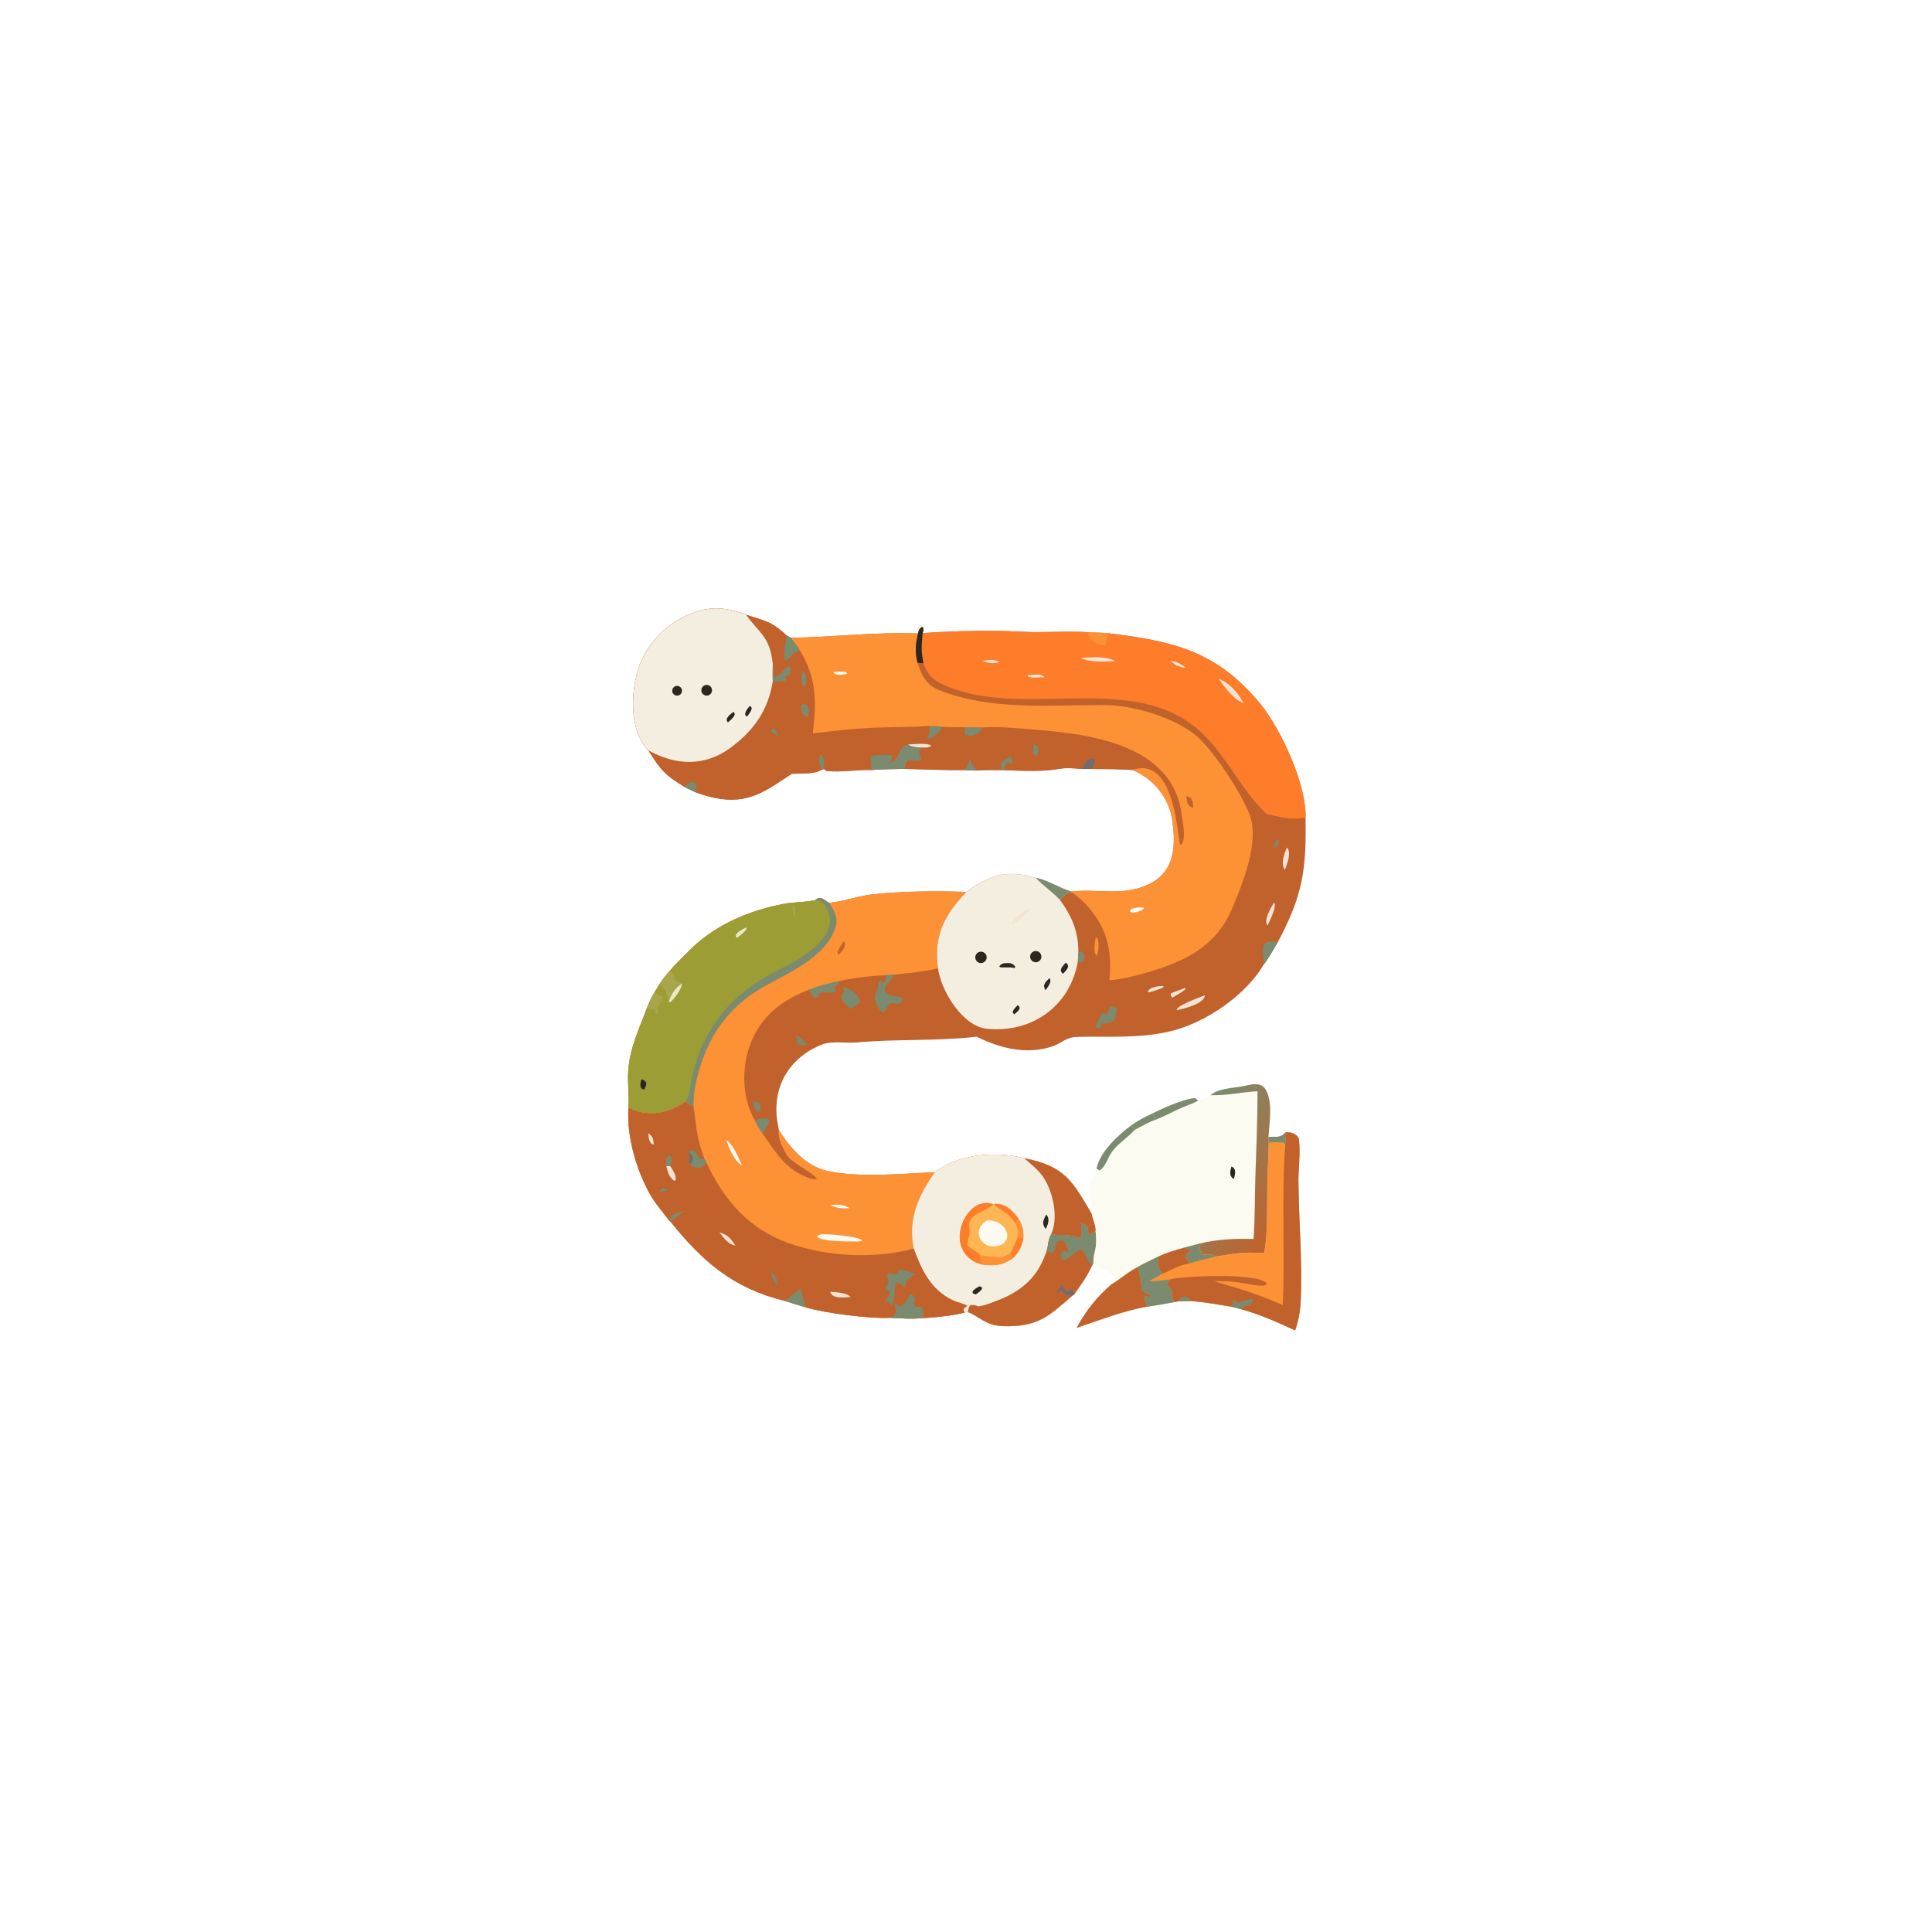
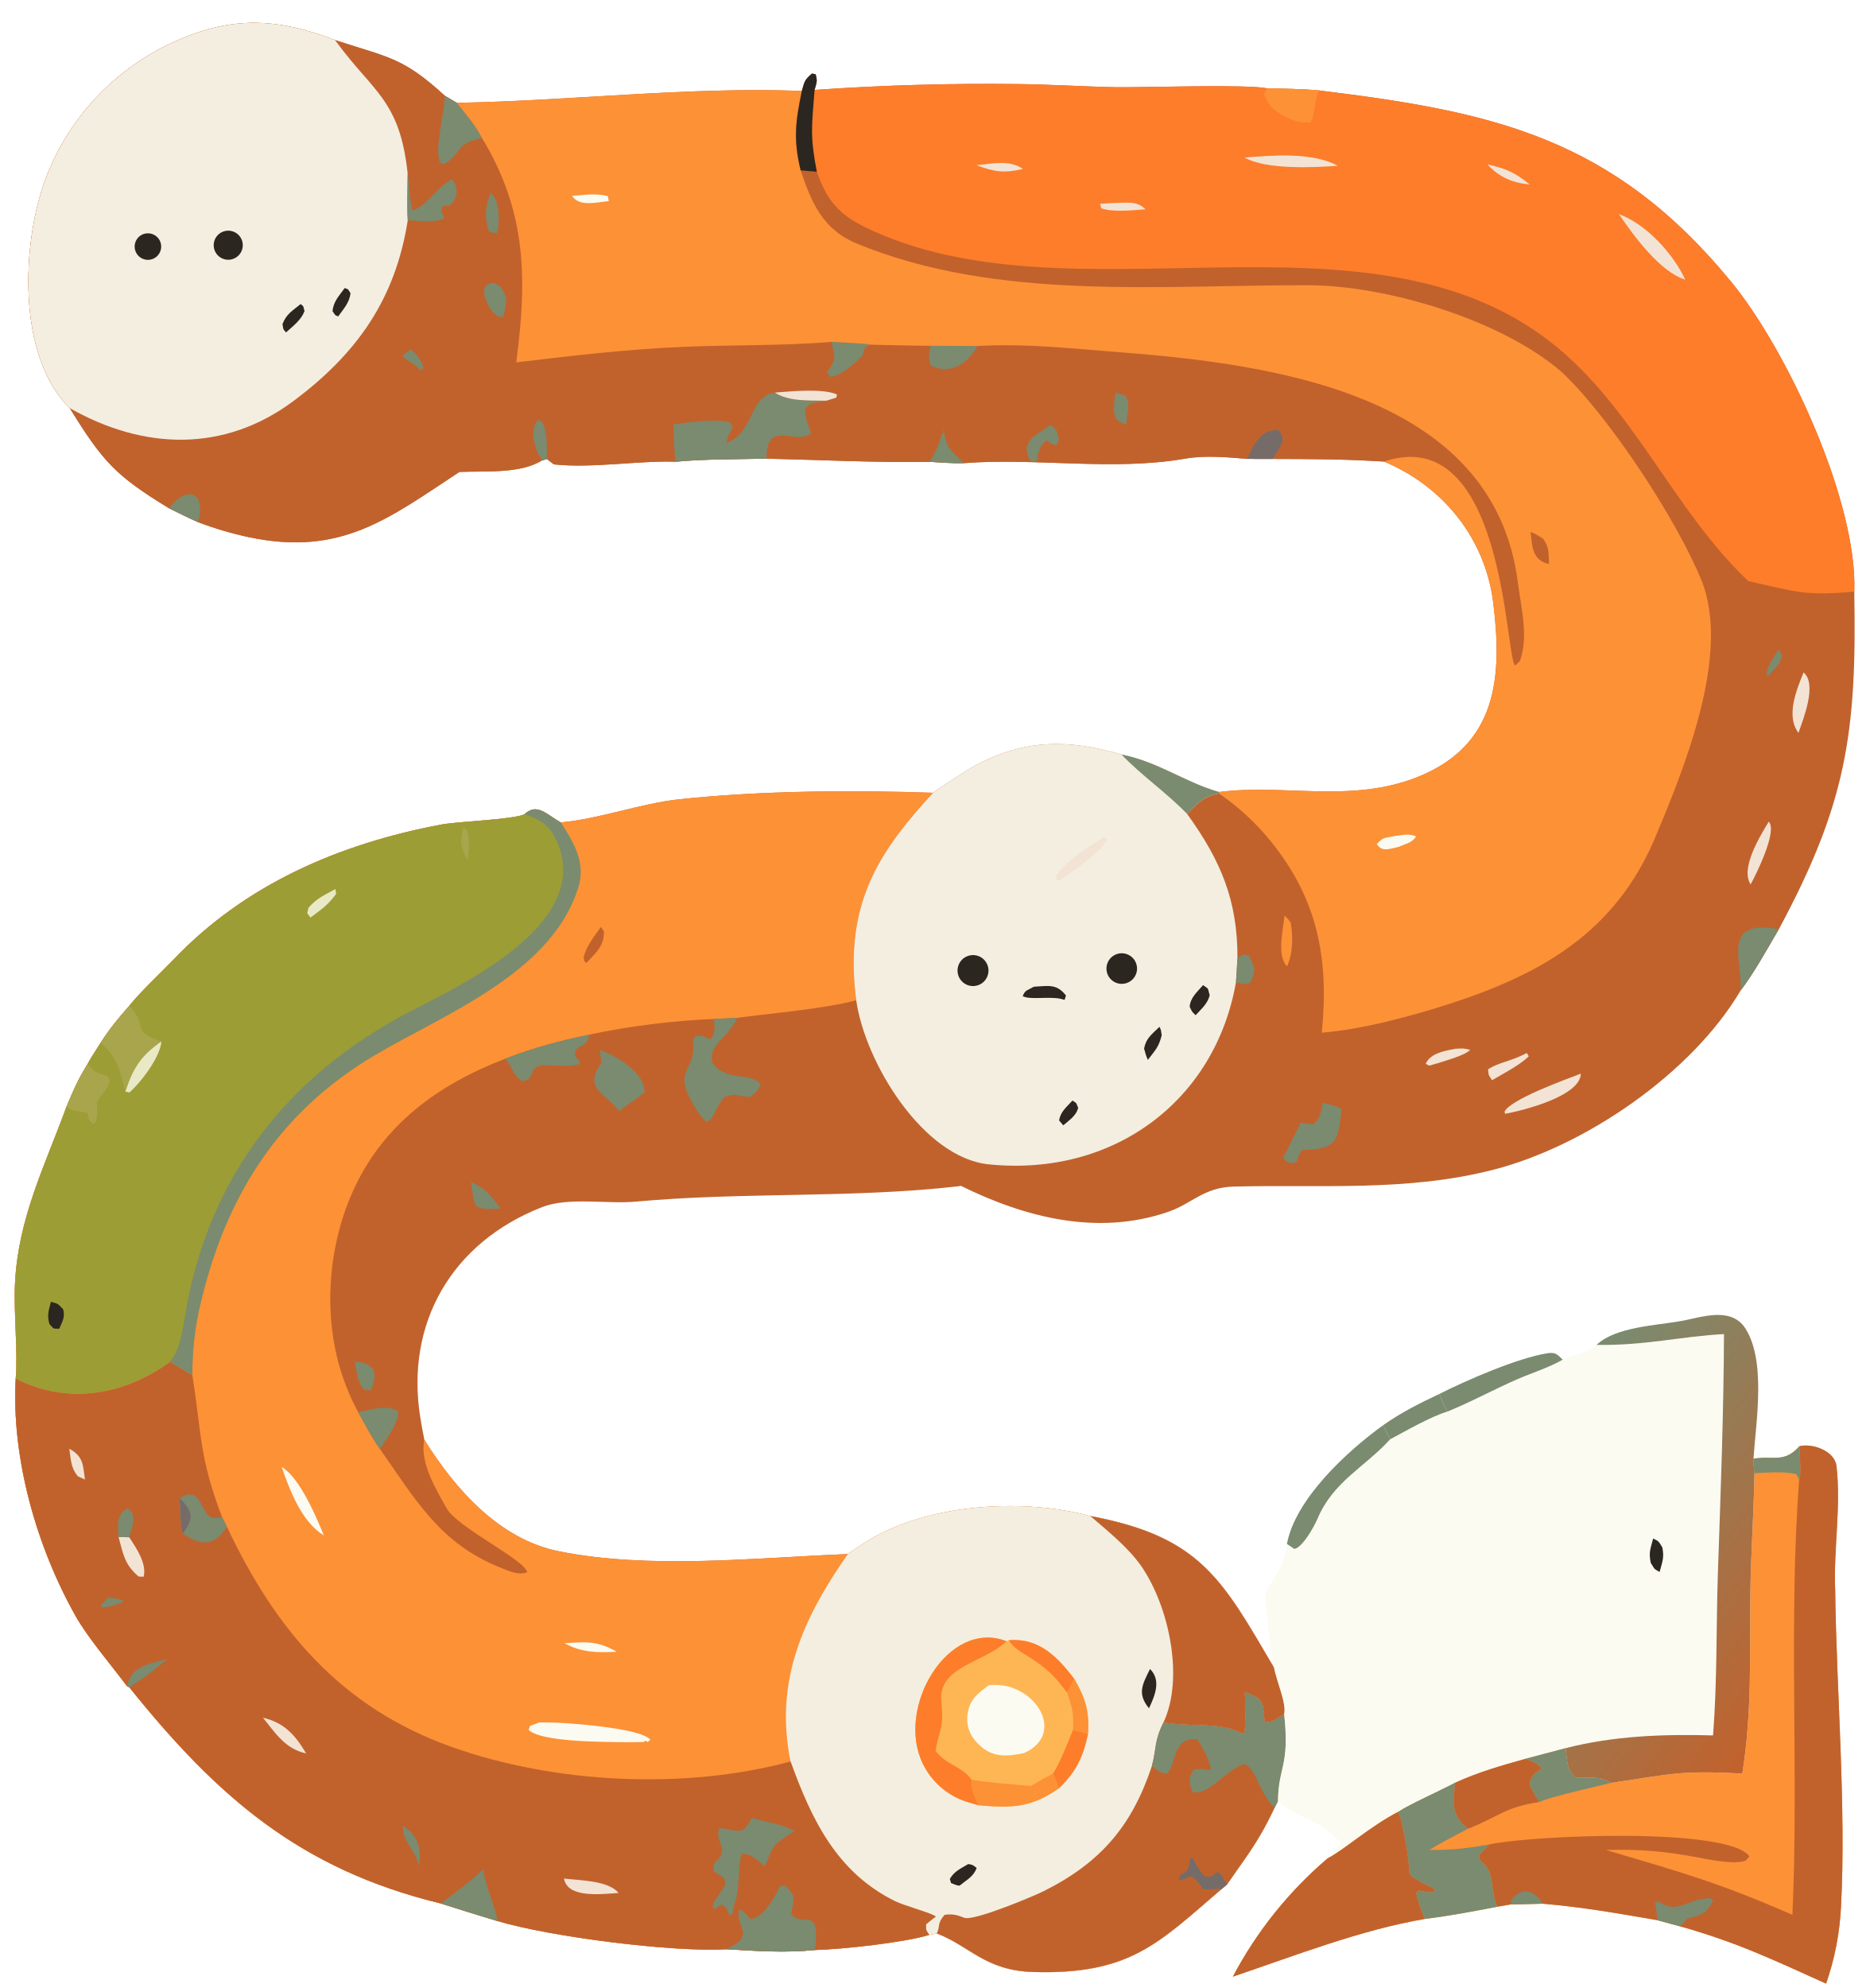
- <svg xmlns="http://www.w3.org/2000/svg" width="1024" height="1024" viewBox="0 0 1024 1024">
+ <svg xmlns="http://www.w3.org/2000/svg" viewBox="330 318 365 388">
  <path fill="#C1622D" d="M343.613 397.651C333.252 387.488 334.218 365.328 338.951 352.739C343.522 340.751 352.718 331.102 364.473 325.961C375.571 321.013 384.351 321.621 395.407 325.815C405.86 329.261 408.604 329.139 416.829 336.682L419.147 338.062C440.902 337.716 464.323 334.892 486.524 335.747C487.056 333.916 487.031 333.59 488.521 332.348L489.219 332.507C489.612 333.917 489.393 334.076 489.012 335.547C502.291 334.619 515.602 334.238 528.912 334.407C534.377 334.453 542.219 334.92 547.715 335.017C552.901 335.108 573.743 334.386 577.408 335.26C580.808 335.319 584.055 335.337 587.446 335.65C621.3 339.784 644.752 344.736 667.95 373.019C678.958 386.44 692.608 416.009 691.963 433.454C692.474 460.96 690.458 474.78 677.237 499.364C675.082 503.018 672.296 508.077 669.77 511.333C660.258 527.448 639.505 541.676 621.548 546.29C604.668 550.627 587.939 549.15 570.782 549.588C564.998 549.736 562.671 552.918 558.043 554.515C544.143 559.313 529.899 555.533 517.568 549.442C517.379 549.474 517.191 549.507 517.003 549.539C496.076 551.909 474.958 550.61 454.002 552.529C448.501 553.032 440.946 551.586 435.824 553.591C418.139 560.513 409.078 576.307 412.053 594.724C412.29 596.156 412.552 597.583 412.837 599.006C418.87 608.687 427.488 618.421 439.065 620.758C456.855 624.348 477.581 622.011 495.519 621.305C497.024 620.197 498.588 619.17 500.204 618.23C511.944 611.467 529.78 610.389 542.841 613.886C564.33 617.922 568.509 626.153 578.714 643.516C579.18 646.072 581.208 650.574 580.668 652.528C581.778 662.849 579.533 662.671 579.46 669.501L578.782 670.853C576.95 674.731 575.331 677.499 572.887 680.991C572.644 681.338 569.571 685.69 569.531 685.786L568.406 686.73C556.083 697.32 550.538 703.376 531.854 702.886C522.269 702.634 519.353 697.811 512.857 695.35L511.39 695.632C506.646 697.118 494.311 698.46 489.084 698.588C482.985 699.175 477.969 698.781 471.861 698.44C461.133 699.049 437.34 695.991 427.056 692.918C423.374 691.806 419.7 690.666 416.034 689.5C388.566 682.844 372.382 668.651 355.24 647.313L354.766 647.065C351.738 642.975 347.221 637.76 344.778 633.433C337.129 619.883 332.201 602.551 333.067 587.043C333.524 581.964 332.642 574.127 332.933 568.383C333.574 555.757 338.697 545.677 342.971 534.021C344.415 530.593 345.143 528.842 347.08 525.7C347.627 524.612 348.922 522.665 349.616 521.557C351.633 518.487 352.811 517.091 355.23 514.311C357.268 511.722 361.442 507.811 363.788 505.369C377.869 490.565 396.265 482.689 416.059 478.944C419.498 478.293 430.173 477.974 432.375 476.921C434.837 474.638 436.635 476.92 439.448 478.512C447.152 477.815 455.046 474.805 462.595 473.999C478.389 472.31 496.245 472.179 512.154 472.73C512.941 472.034 519.239 468.001 520.311 467.43C530.147 462.187 538.588 462.254 548.924 465.266C556.117 466.686 561.451 470.766 567.964 472.575C580.735 470.925 593.764 474.847 606.783 469.622C622.33 463.384 623.278 450.041 621.483 435.624C619.92 423.071 611.685 412.885 600.15 408.084C592.509 407.601 586.145 407.595 578.447 407.574L573.493 407.563C569.6 407.24 565.225 406.838 561.376 407.509C547.231 409.974 532.206 407.299 518.186 408.393C515.984 408.459 513.696 408.267 511.488 408.137C500.875 408.314 490.277 407.757 479.65 407.518C474.118 407.629 467.305 407.589 461.893 408.116C454.816 407.856 445.53 409.445 438.108 408.635C437.657 408.284 437.206 407.932 436.755 407.581L435.804 407.865C431.501 410.513 424.815 409.896 419.68 410.109C405.892 419.158 396.663 426.622 378.647 422.859C375.237 422.129 371.887 421.138 368.627 419.897C366.763 419.082 364.844 418.103 363.006 417.208C352.498 410.801 350.063 408.081 343.613 397.651Z" />
  <path fill="#FD9136" d="M439.448 478.512C447.152 477.815 455.046 474.805 462.595 473.999C478.389 472.31 496.245 472.179 512.154 472.73C502.33 483.358 496.114 492.605 496.674 507.83C496.74 509.636 496.895 511.437 497.137 513.228C490.9 514.893 480.647 515.748 473.925 516.65L469.363 516.878C461.216 517.215 453.111 518.229 445.133 519.909C439.309 521.127 434.136 522.479 428.577 524.644C415.476 529.704 404.672 537.504 398.804 550.674C393.694 562.147 392.914 576.587 397.496 588.35C398.186 590.161 398.996 591.923 399.922 593.625C401.211 595.922 402.642 598.68 404.162 600.784C410.972 610.515 415.811 619.091 427.242 623.768C428.958 624.47 431.111 625.56 432.896 624.857C432.539 622.457 419.305 616.167 417.184 612.375C415.214 608.855 411.863 603.439 412.837 599.006C418.87 608.687 427.488 618.421 439.065 620.758C456.855 624.348 477.581 622.011 495.519 621.305C497.024 620.197 498.588 619.17 500.204 618.23C511.944 611.467 529.78 610.389 542.841 613.886C564.33 617.922 568.509 626.153 578.714 643.516C579.18 646.072 581.208 650.574 580.668 652.528C581.778 662.849 579.533 662.671 579.46 669.501L578.782 670.853C576.95 674.731 575.331 677.499 572.887 680.991C572.644 681.338 569.571 685.69 569.531 685.786L568.406 686.73C556.083 697.32 550.538 703.376 531.854 702.886C522.269 702.634 519.353 697.811 512.857 695.35L511.39 695.632C506.646 697.118 494.311 698.46 489.084 698.588C482.985 699.175 477.969 698.781 471.861 698.44C461.133 699.049 437.34 695.991 427.056 692.918C423.374 691.806 419.7 690.666 416.034 689.5C388.566 682.844 372.382 668.651 355.24 647.313L354.766 647.065C351.738 642.975 347.221 637.76 344.778 633.433C337.129 619.883 332.201 602.551 333.067 587.043C333.524 581.964 332.642 574.127 332.933 568.383C333.574 555.757 338.697 545.677 342.971 534.021C344.415 530.593 345.143 528.842 347.08 525.7C347.627 524.612 348.922 522.665 349.616 521.557C351.633 518.487 352.811 517.091 355.23 514.311C357.268 511.722 361.442 507.811 363.788 505.369C377.869 490.565 396.265 482.689 416.059 478.944C419.498 478.293 430.173 477.974 432.375 476.921C434.837 474.638 436.635 476.92 439.448 478.512Z" />
  <path fill="#F4EEE0" d="M495.519 621.305C497.024 620.197 498.588 619.17 500.204 618.23C511.944 611.467 529.78 610.389 542.841 613.886C564.33 617.922 568.509 626.153 578.714 643.516C579.18 646.072 581.208 650.574 580.668 652.528C581.778 662.849 579.533 662.671 579.46 669.501L578.782 670.853C576.95 674.731 575.331 677.499 572.887 680.991C572.644 681.338 569.571 685.69 569.531 685.786L568.406 686.73C556.083 697.32 550.538 703.376 531.854 702.886C522.269 702.634 519.353 697.811 512.857 695.35L511.39 695.632C510.672 694.499 510.816 694.949 510.75 693.576C511.402 693.033 511.98 692.574 512.659 692.064C512.16 691.467 506.527 689.956 504.728 689.07C493.343 683.463 488.407 673.128 484.315 661.794C481.135 646.209 486.719 633.825 495.519 621.305Z" />
  <path fill="#C1622D" d="M573.013 648.262C576.928 649.682 576.428 650.198 576.87 654.16C578.59 654.122 579.024 653.522 580.668 652.528C581.778 662.849 579.533 662.671 579.46 669.501L578.782 670.853C576.95 674.731 575.331 677.499 572.887 680.991C572.644 681.338 569.571 685.69 569.531 685.786L568.406 686.73C556.083 697.32 550.538 703.376 531.854 702.886C522.269 702.634 519.353 697.811 512.857 695.35C513.63 693.829 512.826 693.528 514.368 691.724C516.777 691.357 517.721 692.273 518.527 692.354C520.964 692.596 531.788 688.083 533.866 687.034C544.974 681.426 550.981 674.284 554.849 662.679C555.812 659.111 555.235 657.978 557.106 654.183C562.043 655.046 567.2 654.216 571.08 655.725C571.754 655.987 571.902 656.108 572.834 656.349C573.329 654.728 573.054 650.189 573.013 648.262Z" />
  <path fill="#7A8B6F" d="M573.013 648.262C576.928 649.682 576.428 650.198 576.87 654.16C578.59 654.122 579.024 653.522 580.668 652.528C581.778 662.849 579.533 662.671 579.46 669.501L578.782 670.853C575.561 667.535 575.335 663.353 572.916 662.283C569.307 663.352 565.92 668.563 562.835 667.748C562.045 666.155 561.943 664.786 563.055 663.363C564.155 663.198 564.323 663.21 565.392 663.351L566.308 663.477C566.561 662.258 564.444 658.589 563.71 657.442C558.8 657.068 559.798 661.923 557.866 664.132C556.254 664.069 556.415 663.788 554.849 662.679C555.812 659.111 555.235 657.978 557.106 654.183C562.043 655.046 567.2 654.216 571.08 655.725C571.754 655.987 571.902 656.108 572.834 656.349C573.329 654.728 573.054 650.189 573.013 648.262Z" />
  <path fill="#756C69" d="M568.406 686.73C566.865 686.505 566.601 686.928 564.813 686.689C564.051 685.628 563.602 684.767 562.463 684.159C561.35 684.684 561.24 684.821 560.04 684.98C560.348 682.623 561.939 684.845 562.256 680.799L562.791 680.593C563.646 682.156 563.951 682.833 565.144 684.209C566.797 684.275 566.024 684.467 567.49 683.44L568.181 683.603L569.531 685.786L568.406 686.73Z" />
  <path fill="#C1622D" d="M542.841 613.886C564.33 617.922 568.509 626.153 578.714 643.516C579.18 646.072 581.208 650.574 580.668 652.528C579.024 653.522 578.59 654.122 576.87 654.16C576.428 650.198 576.928 649.682 573.013 648.262C573.054 650.189 573.329 654.728 572.834 656.349C571.902 656.108 571.754 655.987 571.08 655.725C567.2 654.216 562.043 655.046 557.106 654.183C561.205 645.466 558.154 631.492 552.834 623.743C550.32 620.081 546.216 616.801 542.841 613.886Z" />
  <path fill="#FEB654" d="M521.055 670.344C520.265 670.135 519.481 669.906 518.704 669.656C514.926 668.446 511.813 665.733 510.101 662.155C504.81 651.184 515.128 633.887 526.461 638.314L526.906 638.128C532.752 637.619 536.388 641.294 539.715 645.705C541.868 649.37 542.679 652.035 542.387 656.412C541.423 660.91 540.105 663.733 536.713 667.023C531.225 670.814 527.626 670.908 521.055 670.344Z" />
  <path fill="#FD7D2B" d="M521.055 670.344C520.265 670.135 519.481 669.906 518.704 669.656C514.926 668.446 511.813 665.733 510.101 662.155C504.81 651.184 515.128 633.887 526.461 638.314C522.273 642.506 513.045 643.177 513.741 650.087C514.287 655.505 513.43 655.045 512.624 659.707C514.79 662.569 517.574 662.567 519.63 665.308C519.677 667.624 520.085 668.153 521.055 670.344Z" />
  <path fill="#FD9136" d="M531.221 666.574C532.739 665.648 534.011 664.938 535.583 664.106L536.713 667.023C531.225 670.814 527.626 670.908 521.055 670.344C520.085 668.153 519.677 667.624 519.63 665.308C521.099 665.753 529.132 666.387 531.221 666.574Z" />
  <path fill="#FD7D2B" d="M526.906 638.128C532.752 637.619 536.388 641.294 539.715 645.705L538.3 648.364L537.271 647.035C533.017 641.455 528.606 640.997 526.906 638.128Z" />
  <path fill="#FD7D2B" d="M539.445 655.666C540.254 655.855 541.665 656.132 542.387 656.412C541.423 660.91 540.105 663.733 536.713 667.023L535.583 664.106C536.914 662.08 538.441 658.067 539.445 655.666Z" />
  <path fill="#FD9136" d="M539.715 645.705C541.868 649.37 542.679 652.035 542.387 656.412C541.665 656.132 540.254 655.855 539.445 655.666C539.626 652.45 539.346 651.382 538.3 648.364L539.715 645.705Z" />
  <path fill="#FBFBF2" d="M523.022 646.916C531.684 645.858 538.509 656.273 529.899 660.153L529.085 660.305C525.534 660.991 522.885 660.686 520.368 657.736C519.11 656.28 518.566 654.338 518.886 652.44C519.335 649.61 520.851 648.524 523.022 646.916Z" />
  <path fill="#2B2620" d="M554.485 643.742C556.751 645.981 555.402 648.997 554.285 651.409C551.907 648.524 553.043 646.698 554.485 643.742Z" />
  <path fill="#2B2620" d="M519.017 681.802C520.111 682.034 519.707 681.894 520.654 682.573C520.011 684.268 518.89 684.746 517.312 686.027C516.65 685.978 516.302 685.765 515.647 685.517L515.41 684.714C516.297 683.197 517.487 682.719 519.017 681.802Z" />
  <path fill="#C1622D" d="M363.202 583.767L367.543 586.365C369.397 598.127 368.878 602.306 373.323 614.025L374.304 615.982C383.723 636.002 396.497 651.177 417.973 658.882C438.142 666.119 463.618 667.383 484.315 661.794C488.407 673.128 493.343 683.463 504.728 689.07C506.527 689.956 512.16 691.467 512.659 692.064C511.98 692.574 511.402 693.033 510.75 693.576C510.816 694.949 510.672 694.499 511.39 695.632C506.646 697.118 494.311 698.46 489.084 698.588C482.985 699.175 477.969 698.781 471.861 698.44C461.133 699.049 437.34 695.991 427.056 692.918C423.374 691.806 419.7 690.666 416.034 689.5C388.566 682.844 372.382 668.651 355.24 647.313L354.766 647.065C351.738 642.975 347.221 637.76 344.778 633.433C337.129 619.883 332.201 602.551 333.067 587.043C343.196 592.236 354.251 590.293 363.202 583.767Z" />
  <path fill="#7A8B6F" d="M471.861 698.44L472.625 697.985C474.543 696.836 474.545 696.992 475.118 695.228C474.644 693.595 473.784 691.873 474.33 690.619C476.46 691.771 475.929 692.854 477.097 692.44C479.421 691.616 481.189 688.243 482.281 686.15L483.093 685.925C485.54 688.06 484.977 688.41 484.444 691.621C486.625 694.119 489.728 690.323 489.249 696.893C489.202 697.459 489.147 698.024 489.084 698.588C482.985 699.175 477.969 698.781 471.861 698.44Z" />
  <path fill="#7A8B6F" d="M365.106 610.373C366.896 609.514 365.998 609.65 367.87 609.809C370.175 611.477 369.634 615.275 373.323 614.025L374.304 615.982C371.787 619.732 369.54 619.866 365.695 617.315C365.186 615.852 365.178 612.099 365.106 610.373Z" />
  <path fill="#756C69" d="M365.106 610.373C367.651 613.152 367.951 614.161 365.695 617.315C365.186 615.852 365.178 612.099 365.106 610.373Z" />
  <path fill="#7A8B6F" d="M424.308 682.814C424.765 686.299 427.116 691.13 427.056 692.918C423.374 691.806 419.7 690.666 416.034 689.5C418.363 687.75 422.369 684.827 424.308 682.814Z" />
  <path fill="#7A8B6F" d="M354.766 647.065C355.797 642.954 358.906 642.892 362.67 641.781C359.805 644.184 358.401 645.354 355.24 647.313L354.766 647.065Z" />
  <path fill="#7A8B6F" d="M476.775 672.797C479.526 673.711 481.957 673.746 485.084 675.316C480.853 678.223 481.213 677.584 479.326 682.219C477.511 680.843 476.83 679.889 474.888 679.797C473.982 681.069 474.526 686.153 473.505 689.221L473.282 689.87C472.918 691.526 473.334 691.225 472.409 691.9C471.716 690.29 472.137 690.744 470.936 689.658L469.484 690.56L469.096 690.226C469.324 688.757 470.823 687.383 471.63 685.746C471.242 684.051 471.341 684.583 469.399 683.277C468.828 681.213 470.575 681.042 470.865 679.852C471.365 677.789 469.565 677.094 470.434 674.795C474.484 675.209 474.814 676.415 476.775 672.797Z" />
  <path fill="#F3E3D4" d="M353.135 617.97L355.218 618.024C356.653 620.216 358.653 623.114 358.05 625.724L357.071 625.704C354.294 623.323 354.107 621.473 353.135 617.97Z" />
  <path fill="#F3E3D4" d="M440.096 684.64C443.375 685.024 448.805 685.036 450.744 687.45C447.538 687.662 440.753 688.563 440.096 684.64Z" />
  <path fill="#7A8B6F" d="M353.135 617.97C353.028 615.741 352.749 614.907 353.842 613.107L354.883 612.349C356.909 613.737 355.781 615.902 355.218 618.024L353.135 617.97Z" />
  <path fill="#F3E3D4" d="M381.329 653.241C385.534 654.236 387.65 656.661 389.764 660.228C385.697 659.313 383.861 656.395 381.329 653.241Z" />
  <path fill="#7A8B6F" d="M408.645 674.336C411.806 676.38 412.142 678.73 411.858 682.225C410.605 678.17 408.56 677.529 408.645 674.336Z" />
  <path fill="#F3E3D4" d="M343.529 600.758C346.29 602.264 346.165 603.843 346.591 606.764L345.205 606.136C343.824 604.5 343.855 602.931 343.529 600.758Z" />
  <path fill="#7A8B6F" d="M351.196 629.815C352.495 629.928 352.732 630.001 353.999 630.352L353.849 630.797L351.485 631.507C350.629 631.699 350.683 631.662 349.803 631.687L349.794 631.117L351.196 629.815Z" />
  <path fill="#9C9D35" d="M432.375 476.921C434.837 474.638 436.635 476.92 439.448 478.512C441.894 482.225 444.318 486.318 442.956 490.921C437.948 507.852 416.759 515.885 403.181 523.921C384.525 534.962 374.266 551.191 369.303 571.766C368.111 576.54 367.52 581.445 367.543 586.365L363.202 583.767C354.251 590.293 343.196 592.236 333.067 587.043C333.524 581.964 332.642 574.127 332.933 568.383C333.574 555.757 338.697 545.677 342.971 534.021C344.415 530.593 345.143 528.842 347.08 525.7C347.627 524.612 348.922 522.665 349.616 521.557C351.633 518.487 352.811 517.091 355.23 514.311C357.268 511.722 361.442 507.811 363.788 505.369C377.869 490.565 396.265 482.689 416.059 478.944C419.498 478.293 430.173 477.974 432.375 476.921Z" />
  <path fill="#7A8B6F" d="M432.375 476.921C434.837 474.638 436.635 476.92 439.448 478.512C441.894 482.225 444.318 486.318 442.956 490.921C437.948 507.852 416.759 515.885 403.181 523.921C384.525 534.962 374.266 551.191 369.303 571.766C368.111 576.54 367.52 581.445 367.543 586.365L363.202 583.767C365.023 581.627 365.657 577.701 366.088 575.004C370.385 548.116 386.018 527.827 410.172 515.36C421.103 509.718 446.499 497.655 438.36 481.492C437.046 478.884 435.062 477.731 432.375 476.921Z" />
  <path fill="#A8A54C" d="M349.616 521.557C351.633 518.487 352.811 517.091 355.23 514.311C359.213 518.424 355.235 519.167 361.511 521.25C357.515 524.04 356.005 526.4 354.473 531.048C353.164 526.55 353.129 524.594 349.616 521.557Z" />
  <path fill="#A8A54C" d="M347.08 525.7C348.521 527.301 348.873 527.389 350.947 527.998L351.458 528.917C350.461 531.987 348.742 532.064 348.934 534.067C349.024 535.006 348.868 536.04 348.756 536.988L348.099 537.362C347.159 536.343 347.491 536.768 347.09 535.282C345.404 534.718 344.298 535.068 342.971 534.021C344.415 530.593 345.143 528.842 347.08 525.7Z" />
  <path fill="#E9E9C6" d="M361.511 521.25C361.263 524.333 357.534 529.226 355.263 531.213L354.473 531.048C356.005 526.4 357.515 524.04 361.511 521.25Z" />
  <path fill="#2B2620" d="M339.949 572.068C341.417 572.47 341.309 572.45 342.352 573.577C342.701 575.166 342.212 575.825 341.56 577.335C340.1 577.252 340.74 577.513 339.634 576.405C339.167 574.53 339.48 573.926 339.949 572.068Z" />
  <path fill="#E9E9C6" d="M395.487 491.512L395.601 492.494C393.85 494.806 392.89 495.361 390.607 497.084L389.976 496.242L390.2 495.192C391.786 493.321 393.333 492.697 395.487 491.512Z" />
  <path fill="#A8A54C" d="M420.451 479.325L421.137 479.995C421.861 482.233 421.513 483.697 421.284 486.043C419.861 483.434 419.76 482.097 420.451 479.325Z" />
  <path fill="#FBFBF2" d="M435.271 654.167C437.522 654.15 439.773 654.238 442.016 654.43C444.747 654.649 455.28 655.552 456.968 657.545L456.435 657.99L455.978 657.734L455.625 657.996C454.373 658.023 453.121 658.03 451.869 658.018C447.982 657.981 435.541 658.009 433.196 655.621L433.447 654.857L435.271 654.167Z" />
  <path fill="#FBFBF2" d="M384.968 604.282C388.483 606.376 391.686 613.906 393.215 617.672C388.89 615.03 386.563 608.865 384.968 604.282Z" />
  <path fill="#C1622D" d="M447.302 498.897L447.884 499.776C447.955 502.612 446.367 503.918 444.481 505.932C443.886 505.503 444.172 505.822 443.919 504.777C444.637 502.388 445.87 500.95 447.302 498.897Z" />
  <path fill="#FBFBF2" d="M440.188 638.708C444.479 638.425 446.619 638.227 450.383 640.37C446.614 640.577 443.545 640.543 440.188 638.708Z" />
  <path fill="#C1622D" d="M343.613 397.651C333.252 387.488 334.218 365.328 338.951 352.739C343.522 340.751 352.718 331.102 364.473 325.961C375.571 321.013 384.351 321.621 395.407 325.815C405.86 329.261 408.604 329.139 416.829 336.682L419.147 338.062C421.002 340.353 422.723 342.31 424.091 344.943C432.803 359.285 432.931 372.442 430.77 388.728C442.024 387.389 452.051 386.187 463.455 385.695C472.847 385.291 483.077 385.513 492.328 384.722C493.669 384.801 498.91 385.015 499.897 385.274C503.788 385.352 507.742 385.47 511.628 385.49L520.794 385.528C530.286 385.028 538.085 385.935 547.454 386.652C577.598 388.957 621.565 394.444 626.291 431.691C626.903 436.513 628.435 442.25 626.689 447.017L625.756 447.899C623.786 446.321 623.805 400.178 600.15 408.084C592.509 407.601 586.145 407.595 578.447 407.574L573.493 407.563C569.6 407.24 565.225 406.838 561.376 407.509C547.231 409.974 532.206 407.299 518.186 408.393C515.984 408.459 513.696 408.267 511.488 408.137C500.875 408.314 490.277 407.757 479.65 407.518C474.118 407.629 467.305 407.589 461.893 408.116C454.816 407.856 445.53 409.445 438.108 408.635C437.657 408.284 437.206 407.932 436.755 407.581L435.804 407.865C431.501 410.513 424.815 409.896 419.68 410.109C405.892 419.158 396.663 426.622 378.647 422.859C375.237 422.129 371.887 421.138 368.627 419.897C366.763 419.082 364.844 418.103 363.006 417.208C352.498 410.801 350.063 408.081 343.613 397.651Z" />
  <path fill="#F4EEE0" d="M343.613 397.651C333.252 387.488 334.218 365.328 338.951 352.739C343.522 340.751 352.718 331.102 364.473 325.961C375.571 321.013 384.351 321.621 395.407 325.815L395.701 326.225C402.831 335.969 408.07 337.522 409.58 351.913C409.562 354.556 409.43 358.467 409.596 360.991C407.186 376.404 399.662 387.05 387.25 396.292C373.697 406.383 357.997 405.817 343.613 397.651Z" />
  <path fill="#2B2620" d="M373.403 363.265C374.829 362.633 376.498 363.27 377.139 364.692C377.781 366.114 377.154 367.787 375.736 368.438C374.306 369.094 372.614 368.461 371.966 367.026C371.319 365.59 371.964 363.903 373.403 363.265Z" />
  <path fill="#2B2620" d="M357.696 363.816C358.899 363.201 360.373 363.613 361.082 364.763C361.791 365.913 361.498 367.415 360.408 368.214C359.622 368.791 358.577 368.877 357.707 368.437C356.836 367.997 356.286 367.105 356.284 366.129C356.281 365.154 356.827 364.26 357.696 363.816Z" />
  <path fill="#2B2620" d="M388.686 377.344C389.438 377.969 389.103 377.609 389.446 378.726C388.747 380.503 387.271 381.57 385.836 382.873C385.137 382.064 385.374 382.423 385.137 381.273C385.878 379.309 386.98 378.735 388.686 377.344Z" />
  <path fill="#2B2620" d="M397.289 374.216C398.194 374.574 397.781 374.277 398.428 375.233C398.181 377.105 397.137 378.185 396.017 379.754C395.21 379.411 395.622 379.685 394.916 378.756C395.054 376.883 396.155 375.788 397.289 374.216Z" />
  <path fill="#7A8B6F" d="M461.462 400.832C464.534 400.418 469.664 399.641 472.557 400.472C473.515 402.051 472.333 401.647 471.775 404.448C477.345 402.431 476.092 395.381 481.259 394.623C483.98 396.411 487.943 396.125 491.295 396.209C488.797 396.751 488.174 396.37 487.152 397.896C487.335 400.033 487.577 400.456 488.346 402.51C486.02 404.448 483.481 402.047 480.685 403.498C479.727 404.941 479.619 405.742 479.65 407.518C474.118 407.629 467.305 407.589 461.893 408.116C461.554 405.664 461.54 403.303 461.462 400.832Z" />
  <path fill="#7A8B6F" d="M416.829 336.682L419.147 338.062C421.002 340.353 422.723 342.31 424.091 344.943C418.763 346.002 420.44 347.741 416.662 350.066L415.899 349.792C414.772 346.864 416.616 341.135 416.829 336.682Z" />
  <path fill="#7A8B6F" d="M409.58 351.913C409.894 353.657 410.04 358.505 410.592 359.098C413.522 357.992 415.622 354.126 418.251 353.017C419.57 354.469 419.415 356.817 417.764 358.069L416.347 358.268C416.044 359.56 416.188 359.031 416.694 360.614C415.128 361.518 411.631 361.082 409.596 360.991C409.43 358.467 409.562 354.556 409.58 351.913Z" />
  <path fill="#7A8B6F" d="M511.628 385.49L520.794 385.528C519.03 388.917 515.511 391.236 511.738 389.377C511.092 387.883 511.383 387.108 511.628 385.49Z" />
  <path fill="#7A8B6F" d="M492.328 384.722C493.669 384.801 498.91 385.015 499.897 385.274L498.86 385.779L498.38 387.404C496.591 389.026 494.373 391.3 492.118 391.532L491.407 390.747C493.405 387.797 492.935 387.984 492.328 384.722Z" />
  <path fill="#756C69" d="M573.493 407.563C574.639 404.879 576.089 401.711 579.555 401.92C581.106 403.77 580.141 404.76 579.027 406.617L578.671 407.218C578.596 407.337 578.522 407.455 578.447 407.574L573.493 407.563Z" />
  <path fill="#7A8B6F" d="M363.006 417.208C364.396 415.584 364.313 415.568 366.15 414.565C367.967 414.478 367.186 414.231 368.605 415.214C369.189 416.721 369.23 418.395 368.627 419.897C366.763 419.082 364.844 418.103 363.006 417.208Z" />
  <path fill="#F3E3D4" d="M481.259 394.623C484.372 394.386 490.551 393.741 493.39 394.991L493.236 395.615L491.295 396.209C487.943 396.125 483.98 396.411 481.259 394.623Z" />
  <path fill="#7A8B6F" d="M435.804 407.865C434.424 405.684 433.256 402.298 434.954 399.997L435.767 400.254C436.976 402.41 436.709 405 436.755 407.581L435.804 407.865Z" />
  <path fill="#7A8B6F" d="M511.488 408.137C512.792 405.754 513.175 405.227 513.84 402.659L514.34 402.264L514.013 401.999L514.127 401.622C514.703 405.41 515.585 405.98 518.186 408.393C515.984 408.459 513.696 408.267 511.488 408.137Z" />
  <path fill="#7A8B6F" d="M424.621 375.87C424.482 374.113 424.251 374.853 425.105 373.518C426.76 373.096 425.959 373.034 427.576 373.833C429.372 376.172 428.865 377.189 428.174 379.854L427.235 379.729C425.667 378.75 425.391 377.584 424.621 375.87Z" />
  <path fill="#7A8B6F" d="M424.621 375.87L425.319 375.174C427.082 376.228 427.618 377.874 428.174 379.854L427.235 379.729C425.667 378.75 425.391 377.584 424.621 375.87Z" />
  <path fill="#7A8B6F" d="M535.111 400.93C535.294 401.032 536.039 401.811 536.218 401.989C536.736 404.07 536.964 403.561 536.156 404.931C535.231 404.628 535.128 404.528 534.357 403.963C533.048 404.772 532.93 405.755 532.412 407.247L532.703 407.591L532.056 408.078L531.086 407.892C528.997 404.02 532.352 402.932 535.111 400.93Z" />
  <path fill="#7A8B6F" d="M425.72 355.709C427.519 356.522 427.616 361.916 426.969 363.496C426.263 363.465 426.132 363.382 425.442 363.204C424.548 360.289 424.722 358.57 425.72 355.709Z" />
  <path fill="#7A8B6F" d="M547.782 394.613L549.7 395.208C550.71 396.942 550.091 398.618 549.799 400.897C548.676 400.429 548.891 400.496 547.884 399.764C547.097 398.108 547.544 396.484 547.782 394.613Z" />
  <path fill="#7A8B6F" d="M410.168 386.223C411.562 387.207 412.042 388.238 412.721 389.711L412.062 390.273C410.588 388.496 409.553 388.767 408.545 387.389L410.168 386.223Z" />
  <path fill="#FD9136" d="M486.524 335.747C485.294 341.679 484.822 345.173 486.29 351.261C488.405 357.591 490.646 362.816 497.227 365.529C524.683 376.85 556.511 373.578 585.546 373.675C600.741 373.726 623.26 380.47 634.946 390.696C644.135 399.353 657.348 419.481 662.126 431.25C668.019 445.767 658.525 468.554 652.841 482.073C645.037 499.993 630.941 508.096 613.008 513.902C605.748 516.252 595.898 518.942 588.016 519.547C589.458 505.199 587.255 493.441 577.906 481.999C575.033 478.498 571.68 475.42 567.946 472.857L567.964 472.575C580.735 470.925 593.764 474.847 606.783 469.622C622.33 463.384 623.278 450.041 621.483 435.624C619.92 423.071 611.685 412.885 600.15 408.084C623.805 400.178 623.786 446.321 625.756 447.899L626.689 447.017C628.435 442.25 626.903 436.513 626.291 431.691C621.565 394.444 577.598 388.957 547.454 386.652C538.085 385.935 530.286 385.028 520.794 385.528L511.628 385.49C507.742 385.47 503.788 385.352 499.897 385.274C498.91 385.015 493.669 384.801 492.328 384.722C483.077 385.513 472.847 385.291 463.455 385.695C452.051 386.187 442.024 387.389 430.77 388.728C432.931 372.442 432.803 359.285 424.091 344.943C422.723 342.31 421.002 340.353 419.147 338.062C440.902 337.716 464.323 334.892 486.524 335.747Z" />
  <path fill="#FBFBF2" d="M602.498 481.109C603.922 480.975 605.218 480.649 606.431 481.27C605.554 482.524 604.621 482.575 602.952 483.306C601.248 483.652 599.733 484.367 598.76 482.72C600.231 481.234 600.07 481.668 602.498 481.109Z" />
  <path fill="#C1622D" d="M628.778 421.81C629.974 422.29 630.102 422.445 631.216 423.136C632.45 424.859 632.257 425.84 632.374 428.072C629.09 427.414 629.075 424.595 628.778 421.81Z" />
  <path fill="#FBFBF2" d="M441.666 356.232C444.005 356.059 446.401 355.683 448.623 356.261L448.857 357.248C446.372 357.481 443.111 358.42 441.666 356.232Z" />
  <path fill="#FD7D2B" d="M486.524 335.747C487.056 333.916 487.031 333.59 488.521 332.348L489.219 332.507C489.612 333.917 489.393 334.076 489.012 335.547C502.291 334.619 515.602 334.238 528.912 334.407C534.377 334.453 542.219 334.92 547.715 335.017C552.901 335.108 573.743 334.386 577.408 335.26C580.808 335.319 584.055 335.337 587.446 335.65C621.3 339.784 644.752 344.736 667.95 373.019C678.958 386.44 692.608 416.009 691.963 433.454C682.455 434.369 680.627 433.502 671.266 431.415C656.515 417.4 648.983 397.615 632.939 384.958C596.65 356.33 538.927 381.792 498.906 362.362C493.613 359.792 491.336 356.902 489.451 351.528L486.29 351.261C484.822 345.173 485.294 341.679 486.524 335.747Z" />
  <path fill="#2B2620" d="M486.524 335.747C487.056 333.916 487.031 333.59 488.521 332.348L489.219 332.507C489.612 333.917 489.393 334.076 489.012 335.547C488.44 342.761 488.112 344.642 489.451 351.528L486.29 351.261C484.822 345.173 485.294 341.679 486.524 335.747Z" />
  <path fill="#FD9136" d="M577.408 335.26C580.808 335.319 584.055 335.337 587.446 335.65C586.36 338.378 586.675 341.018 585.725 341.915C582.413 342.207 577.565 339.731 576.742 336.309L577.408 335.26Z" />
  <path fill="#F3E3D4" d="M646.034 359.801C651.419 361.79 656.55 367.456 658.974 372.573C654.058 371.11 648.786 363.883 646.034 359.801Z" />
  <path fill="#F3E3D4" d="M572.958 348.749C578.689 348.308 586.057 347.657 591.148 350.344C586.47 350.719 577.059 351.132 572.958 348.749Z" />
  <path fill="#F3E3D4" d="M544.736 357.772C546.204 357.668 547.673 357.597 549.144 357.559C550.98 357.521 552.229 357.524 553.612 358.845C551.042 359.041 547.364 359.447 544.98 358.671L544.736 357.772Z" />
  <path fill="#F3E3D4" d="M520.613 350.245C523.831 349.92 527.116 349.166 529.687 350.977C525.949 351.835 524.163 351.561 520.613 350.245Z" />
  <path fill="#F3E3D4" d="M620.346 350.085C624.034 350.923 625.696 351.638 628.618 354.014C625.274 353.695 622.585 352.566 620.346 350.085Z" />
  <path fill="#F4EEE0" d="M512.154 472.73C512.941 472.034 519.239 468.001 520.311 467.43C530.147 462.187 538.588 462.254 548.924 465.266C556.117 466.686 561.451 470.766 567.964 472.575L567.946 472.857C564.995 473.406 563.843 474.686 561.729 476.855C568.281 485.924 571.607 493.707 571.556 505.07L571.27 509.67C567.229 532.835 547.36 547.734 522.987 545.243C510.267 543.943 498.894 525.519 497.137 513.228C496.895 511.437 496.74 509.636 496.674 507.83C496.114 492.605 502.33 483.358 512.154 472.73Z" />
  <path fill="#7A8B6F" d="M548.924 465.266C556.117 466.686 561.451 470.766 567.964 472.575L567.946 472.857C564.995 473.406 563.843 474.686 561.729 476.855C557.574 472.569 552.906 469.43 548.924 465.266Z" />
  <path fill="#2B2620" d="M518.591 504.722C520.085 503.979 521.898 504.588 522.641 506.082C523.384 507.576 522.776 509.389 521.282 510.133C519.788 510.876 517.974 510.267 517.231 508.773C516.488 507.279 517.097 505.465 518.591 504.722Z" />
  <path fill="#2B2620" d="M547.768 504.302C549.261 503.647 551.003 504.31 551.682 505.791C552.362 507.273 551.728 509.026 550.257 509.73C549.284 510.195 548.136 510.1 547.254 509.48C546.371 508.861 545.891 507.814 545.997 506.741C546.104 505.668 546.781 504.736 547.768 504.302Z" />
  <path fill="#F3E3D4" d="M545.43 481.408L546.165 481.817C544.836 484.457 539.301 488.09 536.809 489.856L536.236 489.744L536.22 488.851C538.397 485.751 542.258 483.418 545.43 481.408Z" />
  <path fill="#2B2620" d="M531.812 510.577C534.611 510.441 536.249 509.934 538.083 512.295L537.812 513.145L536.895 512.904C534.335 512.468 531.13 513.169 529.633 512.428C530.145 511.188 530.347 511.421 531.812 510.577Z" />
  <path fill="#2B2620" d="M564.844 510.266C566.111 511.199 565.643 510.597 566.136 512.245C565.707 513.922 564.586 514.832 563.386 516.138C562.508 515.263 562.782 515.602 562.223 514.475C562.394 512.685 563.613 511.692 564.844 510.266Z" />
  <path fill="#F4EEE0" d="M538.477 478.089L539.439 478.231L539.266 478.964C537.099 480.384 535.998 480.626 533.59 481.418L532.567 480.649L532.788 479.874C534.776 479.153 536.44 478.662 538.477 478.089Z" />
  <path fill="#2B2620" d="M556.32 518.408C556.708 519.032 556.632 519.25 556.769 520.055C556.184 522.376 555.565 522.89 554.063 524.859C553.666 523.97 553.596 523.585 553.329 522.645C553.737 520.594 554.749 519.97 556.32 518.408Z" />
  <path fill="#2B2620" d="M539.359 532.791C540.381 533.508 539.959 533.073 540.47 534.245C540.025 535.798 538.825 536.533 537.554 537.636L536.748 536.688C536.977 535.008 538.159 534.099 539.359 532.791Z" />
  <path fill="#7A8B6F" d="M469.363 516.878L473.925 516.65C471.662 521.283 468.541 521.349 468.994 525.314C471.827 529.356 476.506 527.088 478.485 529.631C477.863 531.061 477.628 531.093 476.436 532.07C473.303 532.014 474.019 531.182 471.327 532.137C469.682 534.189 469.489 536.114 468.038 536.964C466.477 536.136 464.131 531.617 463.781 530.159C462.883 526.415 465.979 525.796 465.253 520.986L465.782 520.201C467.21 520.058 467.251 520.239 468.607 520.837C469.802 519.714 469.465 518.442 469.363 516.878Z" />
  <path fill="#7A8B6F" d="M428.577 524.644C434.136 522.479 439.309 521.127 445.133 519.909C444.38 522.263 444.372 521.292 442.355 522.871C442.161 524.505 442.118 523.669 443.297 525.476C441.816 526.585 437.241 525.591 435.417 526.02C433.043 526.578 434.762 528.415 432.004 529.025C429.853 527.777 430.071 525.966 428.577 524.644Z" />
  <path fill="#7A8B6F" d="M669.77 511.333C670.203 505.746 665.817 497.189 677.237 499.364C675.082 503.018 672.296 508.077 669.77 511.333Z" />
  <path fill="#7A8B6F" d="M399.922 593.625C402.63 593.068 405.42 592.091 407.749 593.42C407.893 595.586 405.469 598.8 404.162 600.784C402.642 598.68 401.211 595.922 399.922 593.625Z" />
  <path fill="#7A8B6F" d="M571.556 505.07C572.946 504.103 572.231 504.229 573.723 504.451C574.955 506.869 575.317 507.247 574.037 509.808C572.85 510.283 572.576 510.009 571.27 509.67L571.556 505.07Z" />
  <path fill="#7A8B6F" d="M447.086 522.947C450.311 523.981 455.961 527.424 455.805 531.222C454.434 532.279 453.209 533.157 451.786 534.143C451.628 534.32 451.023 534.697 450.796 534.85C448.256 531.245 443.715 530.612 447.409 525.471C447.409 525.471 447.117 523.189 447.086 522.947Z" />
  <path fill="#7A8B6F" d="M588.241 533.231C589.519 533.558 590.811 533.766 591.891 534.482C591.086 541.082 591.045 542.194 584.116 542.466L583.29 543.985L583.254 544.521L582.54 545.002C580.948 544.756 581.598 545.096 580.485 544.019C580.493 543.984 583.861 537.179 583.926 537.112C585.088 537.355 585.266 537.384 586.45 537.404C587.924 535.911 587.601 535.6 588.241 533.231Z" />
  <path fill="#F3E3D4" d="M638.581 527.542C638.515 531.921 627.368 534.735 623.787 535.386L623.699 534.953C624.846 532.548 635.833 528.599 638.581 527.542Z" />
  <path fill="#F3E3D4" d="M682.063 449.241C684.749 451.502 682.058 458.191 681.065 461.03C678.568 457.746 680.676 452.656 682.063 449.241Z" />
  <path fill="#F3E3D4" d="M675.262 478.366C677.039 480.112 672.815 488.649 671.731 490.604C669.654 487.493 673.566 481.203 675.262 478.366Z" />
  <path fill="#7A8B6F" d="M421.981 548.709C424.738 549.91 426.006 551.478 427.683 553.889C425.918 553.931 424.292 554.232 422.887 553.328C422.225 551.698 422.185 550.445 421.981 548.709Z" />
  <path fill="#FD9136" d="M580.754 496.692C581.301 497.163 581.491 497.47 581.948 498.033C582.423 501.042 582.415 503.774 581.257 506.613C579.192 504.609 580.441 499.586 580.754 496.692Z" />
  <path fill="#7A8B6F" d="M399.281 583.724C400.965 583.968 401.607 583.976 402.799 585.175C403.393 586.902 403.011 587.508 402.475 589.264C401.73 589.396 401.819 589.316 401.03 589.183C399.71 587.585 399.658 585.832 399.281 583.724Z" />
  <path fill="#F3E3D4" d="M628.031 523.512L628.419 524.166C626.682 525.872 623.445 527.544 621.251 528.823C620.483 527.585 620.625 528.106 620.475 526.715C622.385 525.391 624.618 525.228 627.467 523.8L628.031 523.512Z" />
  <path fill="#F3E3D4" d="M614.075 522.692C615.515 522.625 615.617 522.542 616.983 522.908C615.986 523.975 612.215 524.986 610.608 525.522C608.856 525.942 609.311 526.214 608.313 525.616C609.186 523.538 612.126 523.068 614.075 522.692Z" />
  <path fill="#7A8B6F" d="M677.127 444.793C677.523 445.216 677.586 445.47 677.864 446.004C677.479 447.717 676.297 448.642 675.059 449.966L674.851 449.766C674.789 448.313 676.279 446.304 677.127 444.793Z" />
  <path fill="#FBFBF2" d="M641.662 580.484C645.351 576.948 653.363 576.695 658.249 575.812C662.007 575.132 667.395 573.101 670.365 576.779C674.917 583.029 672.759 595.475 672.284 602.695C676.283 602.051 678.241 603.627 681.278 600.243C683.91 599.656 688.152 601.216 688.489 604.138C689.407 612.091 687.896 620.345 688.237 628.357C688.481 648.029 690.4 670.639 689.373 690.16C689.121 695.269 688.141 700.315 686.463 705.147C675.971 700.427 669.208 697.15 657.977 693.968L653.586 692.776C645.617 691.41 639.203 690.25 631.162 689.549L625.075 689.663L622.258 690.141C617.366 691.087 613.084 691.9 608.119 692.528C595.647 694.647 582.718 699.711 570.652 703.791C575.302 694.984 581.585 687.142 589.166 680.683L591.811 677.754C591.52 677.455 591.228 677.156 590.937 676.856L590.515 676.453C586.927 672.982 583.143 672.866 579.46 669.501C579.533 662.671 581.778 662.849 580.668 652.528C581.208 650.574 579.18 646.072 578.714 643.516C577.906 639.786 577.16 632.732 576.936 628.96C579.039 625.488 580.712 623.405 581.216 619.331C582.843 610.547 592.997 601.206 599.973 596.178C603.514 593.673 607.074 591.905 610.975 590.054C616.226 587.409 626.185 583.052 632.047 582.119C633.74 581.849 634.045 582.442 635.048 583.363C637.34 582.211 639.172 582.592 641.662 580.484Z" />
  <path fill="#FD9136" d="M681.278 600.243C683.91 599.656 688.152 601.216 688.489 604.138C689.407 612.091 687.896 620.345 688.237 628.357C688.481 648.029 690.4 670.639 689.373 690.16C689.121 695.269 688.141 700.315 686.463 705.147C675.971 700.427 669.208 697.15 657.977 693.968L653.586 692.776C645.617 691.41 639.203 690.25 631.162 689.549L625.075 689.663L622.258 690.141C617.366 691.087 613.084 691.9 608.119 692.528C595.647 694.647 582.718 699.711 570.652 703.791C575.302 694.984 581.585 687.142 589.166 680.683C592.191 679.201 597.345 674.498 602.978 671.593C605.034 670.2 611.385 667.367 614.06 665.928C618.728 663.814 622.927 662.637 627.828 661.256L635.613 659.191C635.936 661.729 635.789 663.394 637.61 664.962C640.611 665.115 642.18 664.483 644.432 665.975C656.848 664.165 657.638 663.54 670.111 664.134C672.039 651.74 671.51 641.564 671.674 629.094C671.778 621.254 672.335 613.394 672.486 605.52C672.341 604.772 672.325 603.5 672.284 602.695C676.283 602.051 678.241 603.627 681.278 600.243Z" />
  <path fill="#C1622D" d="M681.278 600.243C683.91 599.656 688.152 601.216 688.489 604.138C689.407 612.091 687.896 620.345 688.237 628.357C688.481 648.029 690.4 670.639 689.373 690.16C689.121 695.269 688.141 700.315 686.463 705.147C675.971 700.427 669.208 697.15 657.977 693.968L653.586 692.776C645.617 691.41 639.203 690.25 631.162 689.549L625.075 689.663L622.258 690.141C620.771 686.747 621.881 683.967 619.615 681.746C618.698 680.846 618.923 681.337 618.624 680.106L620.676 677.991C628.832 676.185 667.313 674.527 671.501 680.307L670.793 681.122C668.703 681.946 663.984 681.012 661.704 680.575C655.257 679.339 650.078 678.857 643.507 679.072C658.317 683.444 665.645 685.488 679.887 691.719C681.138 664.107 679.108 634.279 681.197 606.853C681.685 605.873 681.247 602.039 681.278 600.243Z" />
  <path fill="#7A8B6F" d="M653.586 692.776L653.087 689.269L653.681 689.11C657.624 691.699 658.937 688.688 663.831 688.451L664.404 688.996C663.246 690.986 662.811 691.519 660.636 692.127C660.235 692.238 659.832 692.34 659.426 692.433L657.977 693.968L653.586 692.776Z" />
  <path fill="#7A8B6F" d="M625.075 689.663L624.891 689.027C626.847 686.16 629.493 686.767 631.162 689.549L625.075 689.663Z" />
  <path fill="#C1622D" d="M589.166 680.683C592.191 679.201 597.345 674.498 602.978 671.593C604.187 675.251 604.854 679.646 605.13 683.485C605.204 684.506 608.96 686.062 609.925 686.594L609.992 687.285C608.656 687.396 608.353 687.245 607.019 686.974L606.441 687.453C606.976 689.484 607.341 690.576 608.119 692.528C595.647 694.647 582.718 699.711 570.652 703.791C575.302 694.984 581.585 687.142 589.166 680.683Z" />
  <path fill="#7A8B6F" d="M602.978 671.593C605.034 670.2 611.385 667.367 614.06 665.928C613.696 669.916 613.146 672.044 616.532 674.93C614.051 676.247 611.379 677.593 608.998 679.055C613.71 679.051 616 678.798 620.676 677.991L618.624 680.106C618.923 681.337 618.698 680.846 619.615 681.746C621.881 683.967 620.771 686.747 622.258 690.141C617.366 691.087 613.084 691.9 608.119 692.528C607.341 690.576 606.976 689.484 606.441 687.453L607.019 686.974C608.353 687.245 608.656 687.396 609.992 687.285L609.925 686.594C608.96 686.062 605.204 684.506 605.13 683.485C604.854 679.646 604.187 675.251 602.978 671.593Z" />
  <path fill="#C1622D" d="M614.06 665.928C618.728 663.814 622.927 662.637 627.828 661.256C629.06 661.807 630.11 662.123 630.99 663.12C629.314 664.425 628.917 664.364 628.572 666.368C629.23 667.612 629.716 668.499 630.467 669.709C623.836 670.659 622.537 672.59 616.532 674.93C613.146 672.044 613.696 669.916 614.06 665.928Z" />
  <path fill="#7A8B6F" d="M627.828 661.256L635.613 659.191C635.936 661.729 635.789 663.394 637.61 664.962C640.611 665.115 642.18 664.483 644.432 665.975C641.798 666.638 632.233 668.776 630.467 669.709C629.716 668.499 629.23 667.612 628.572 666.368C628.917 664.364 629.314 664.425 630.99 663.12C630.11 662.123 629.06 661.807 627.828 661.256Z" />
  <path fill="#7A8B6F" d="M681.278 600.243C681.247 602.039 681.685 605.873 681.197 606.853C681.101 606.531 680.809 606.028 680.643 605.706C678.077 605.122 675.165 605.419 672.486 605.52C672.341 604.772 672.325 603.5 672.284 602.695C676.283 602.051 678.241 603.627 681.278 600.243Z" />
  <defs>
    <linearGradient id="gradient_0" gradientUnits="userSpaceOnUse" x1="683.611" y1="642.047" x2="627.8" y2="602.177">
      <stop offset="0" stop-color="#C1622D" />
      <stop offset="1" stop-color="#7A8B6F" />
    </linearGradient>
  </defs>
  <path fill="url(#gradient_0)" d="M641.662 580.484C645.351 576.948 653.363 576.695 658.249 575.812C662.007 575.132 667.395 573.101 670.365 576.779C674.917 583.029 672.759 595.475 672.284 602.695C672.325 603.5 672.341 604.772 672.486 605.52C672.335 613.394 671.778 621.254 671.674 629.094C671.51 641.564 672.039 651.74 670.111 664.134C657.638 663.54 656.848 664.165 644.432 665.975C642.18 664.483 640.611 665.115 637.61 664.962C635.789 663.394 635.936 661.729 635.613 659.191C645.026 656.768 654.737 656.441 664.394 656.7C665.236 645.752 664.976 635.706 665.344 624.85C665.875 609.227 666.467 594.021 666.526 578.374C657.774 578.868 651.166 580.633 641.662 580.484Z" />
  <path fill="#7A8B6F" d="M581.216 619.331C582.843 610.547 592.997 601.206 599.973 596.178L601.355 598.914C596.335 604.421 590.255 607.119 587.166 614.442C586.563 615.872 584.265 620.045 582.654 620.305L581.216 619.331Z" />
  <path fill="#7A8B6F" d="M610.975 590.054C616.226 587.409 626.185 583.052 632.047 582.119C633.74 581.849 634.045 582.442 635.048 583.363C632.227 584.981 629.176 585.883 626.126 587.209C621.679 589.141 616.957 591.726 612.525 593.502C611.804 592.196 611.531 591.424 610.975 590.054Z" />
  <path fill="#7A8B6F" d="M599.973 596.178C603.514 593.673 607.074 591.905 610.975 590.054C611.531 591.424 611.804 592.196 612.525 593.502C609.318 594.454 604.474 597.249 601.355 598.914L599.973 596.178Z" />
  <path fill="#2B2620" d="M652.7 618.275C653.877 618.811 653.781 618.878 654.487 619.999C654.892 622.009 654.507 622.74 653.96 624.798C652.657 624.049 653.135 624.401 652.233 623.034C651.808 620.994 652.153 620.372 652.7 618.275Z" />
</svg>
